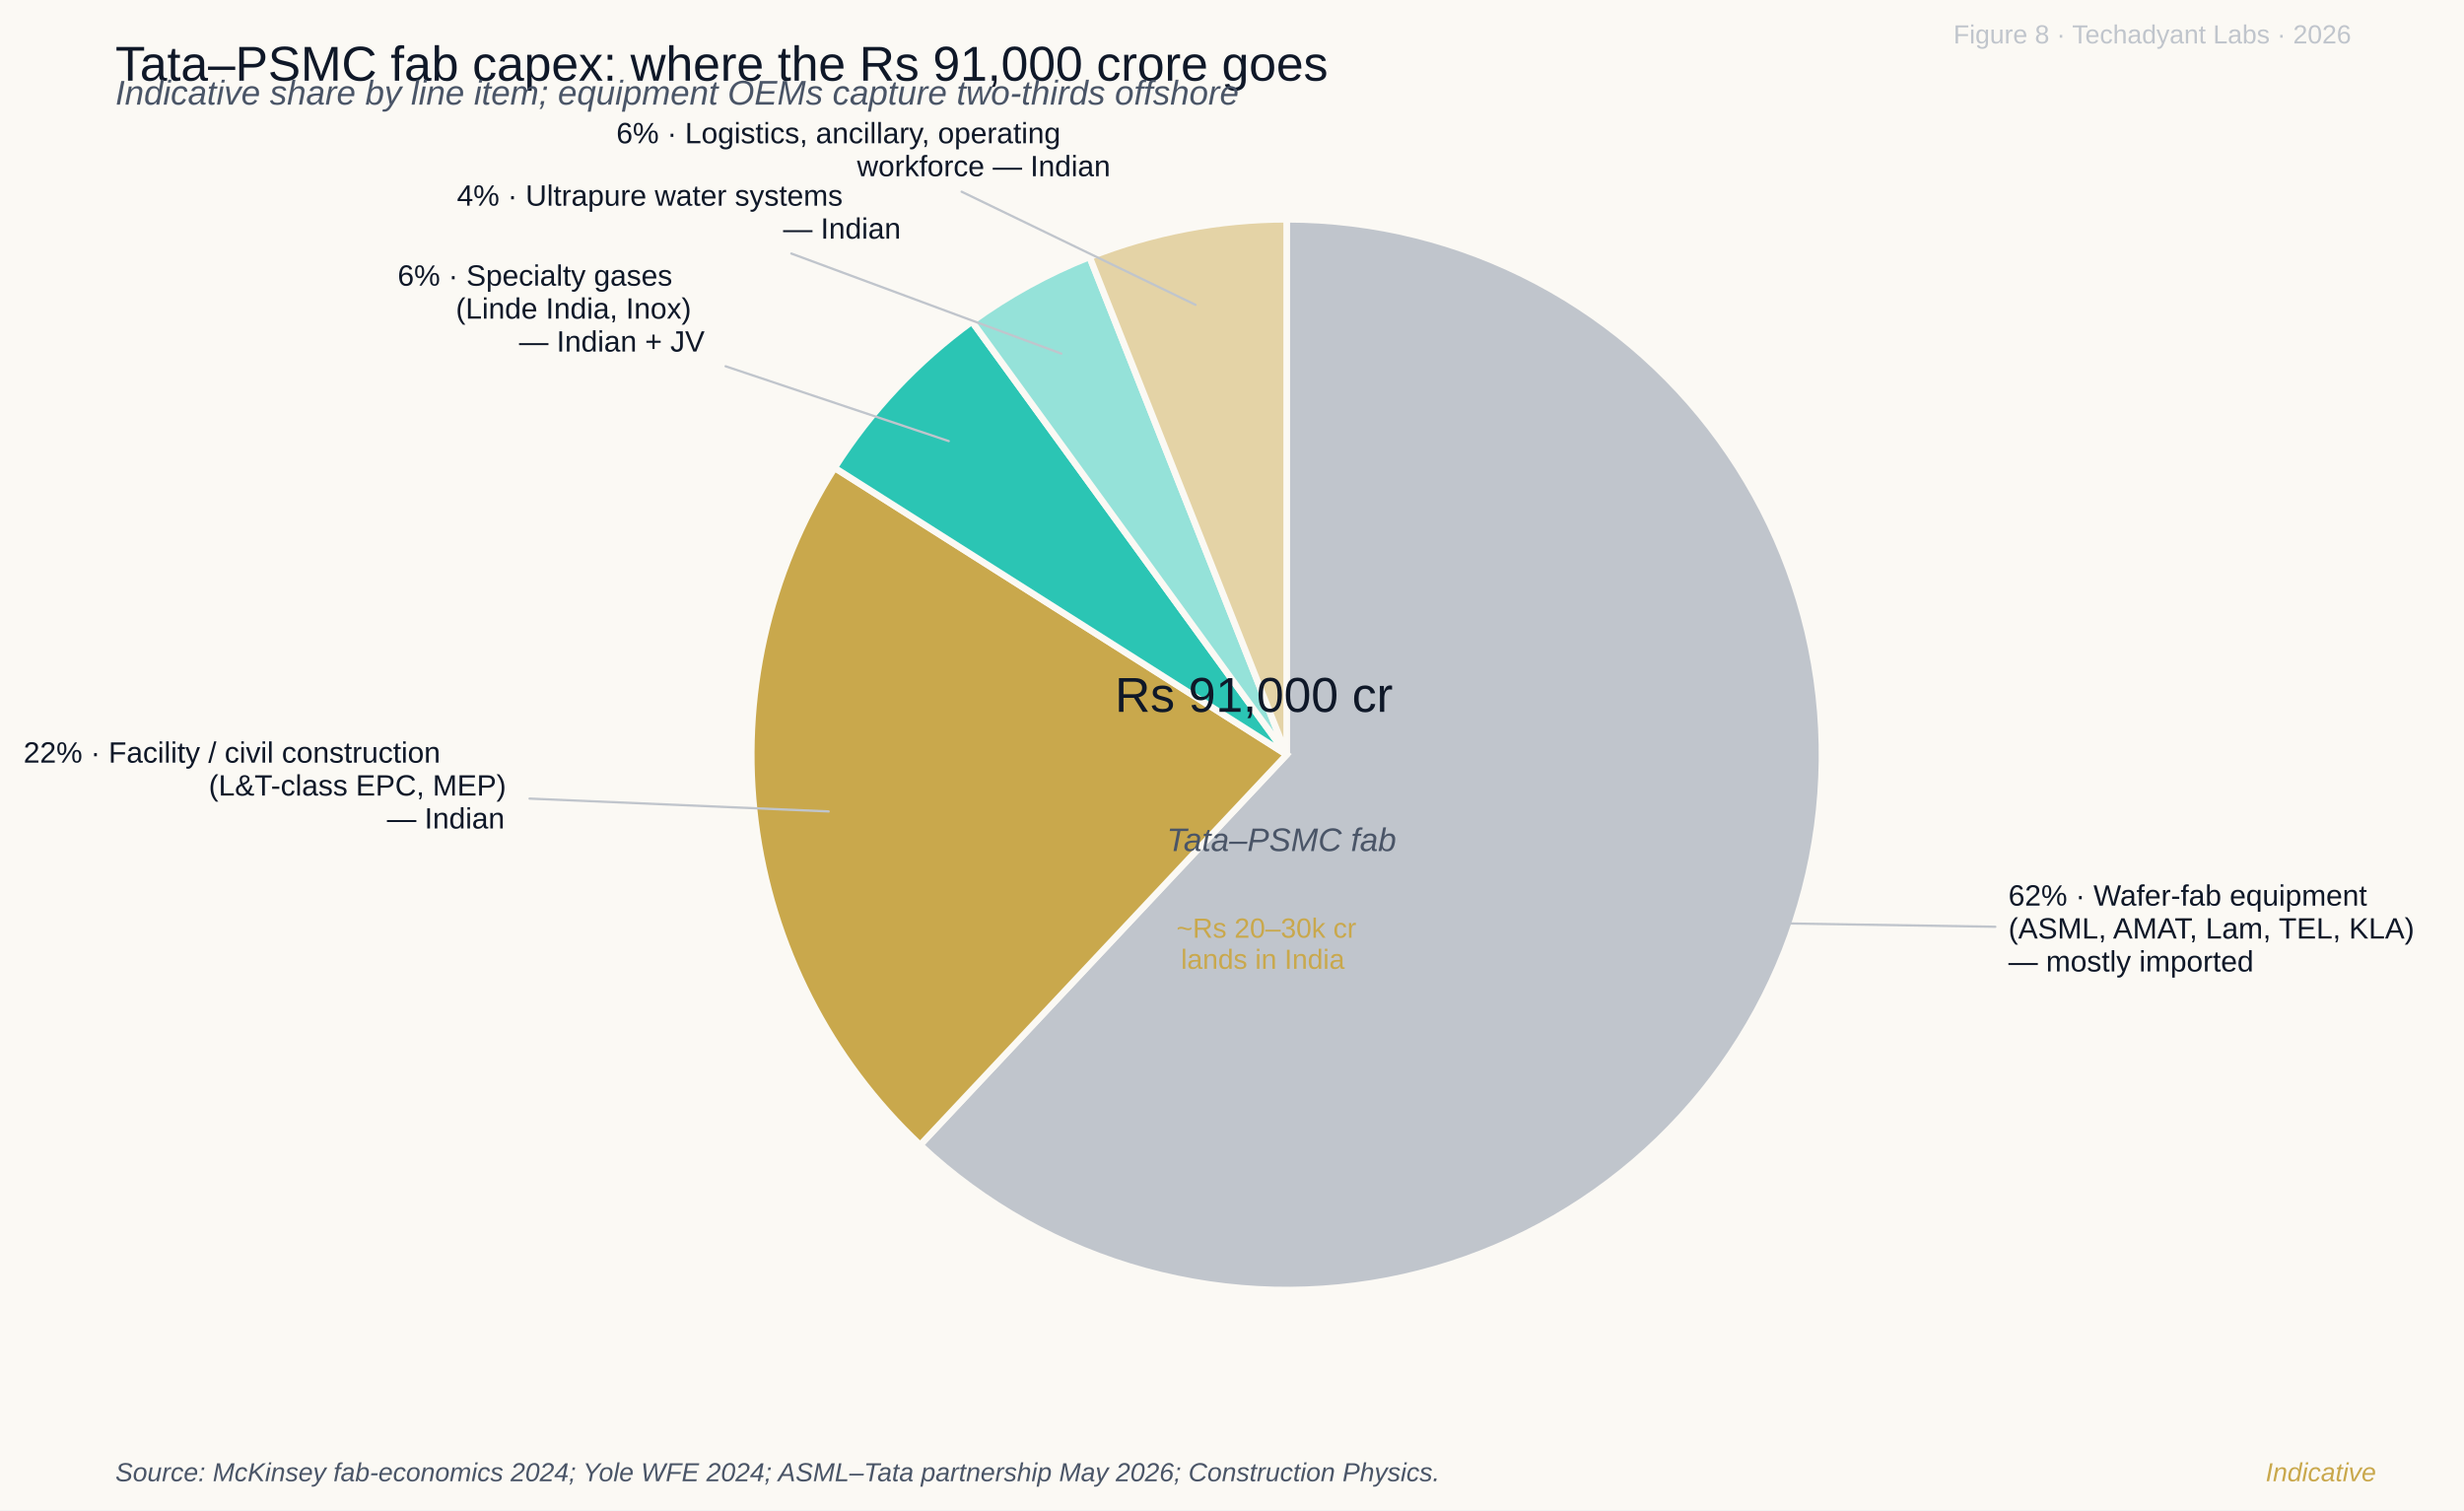
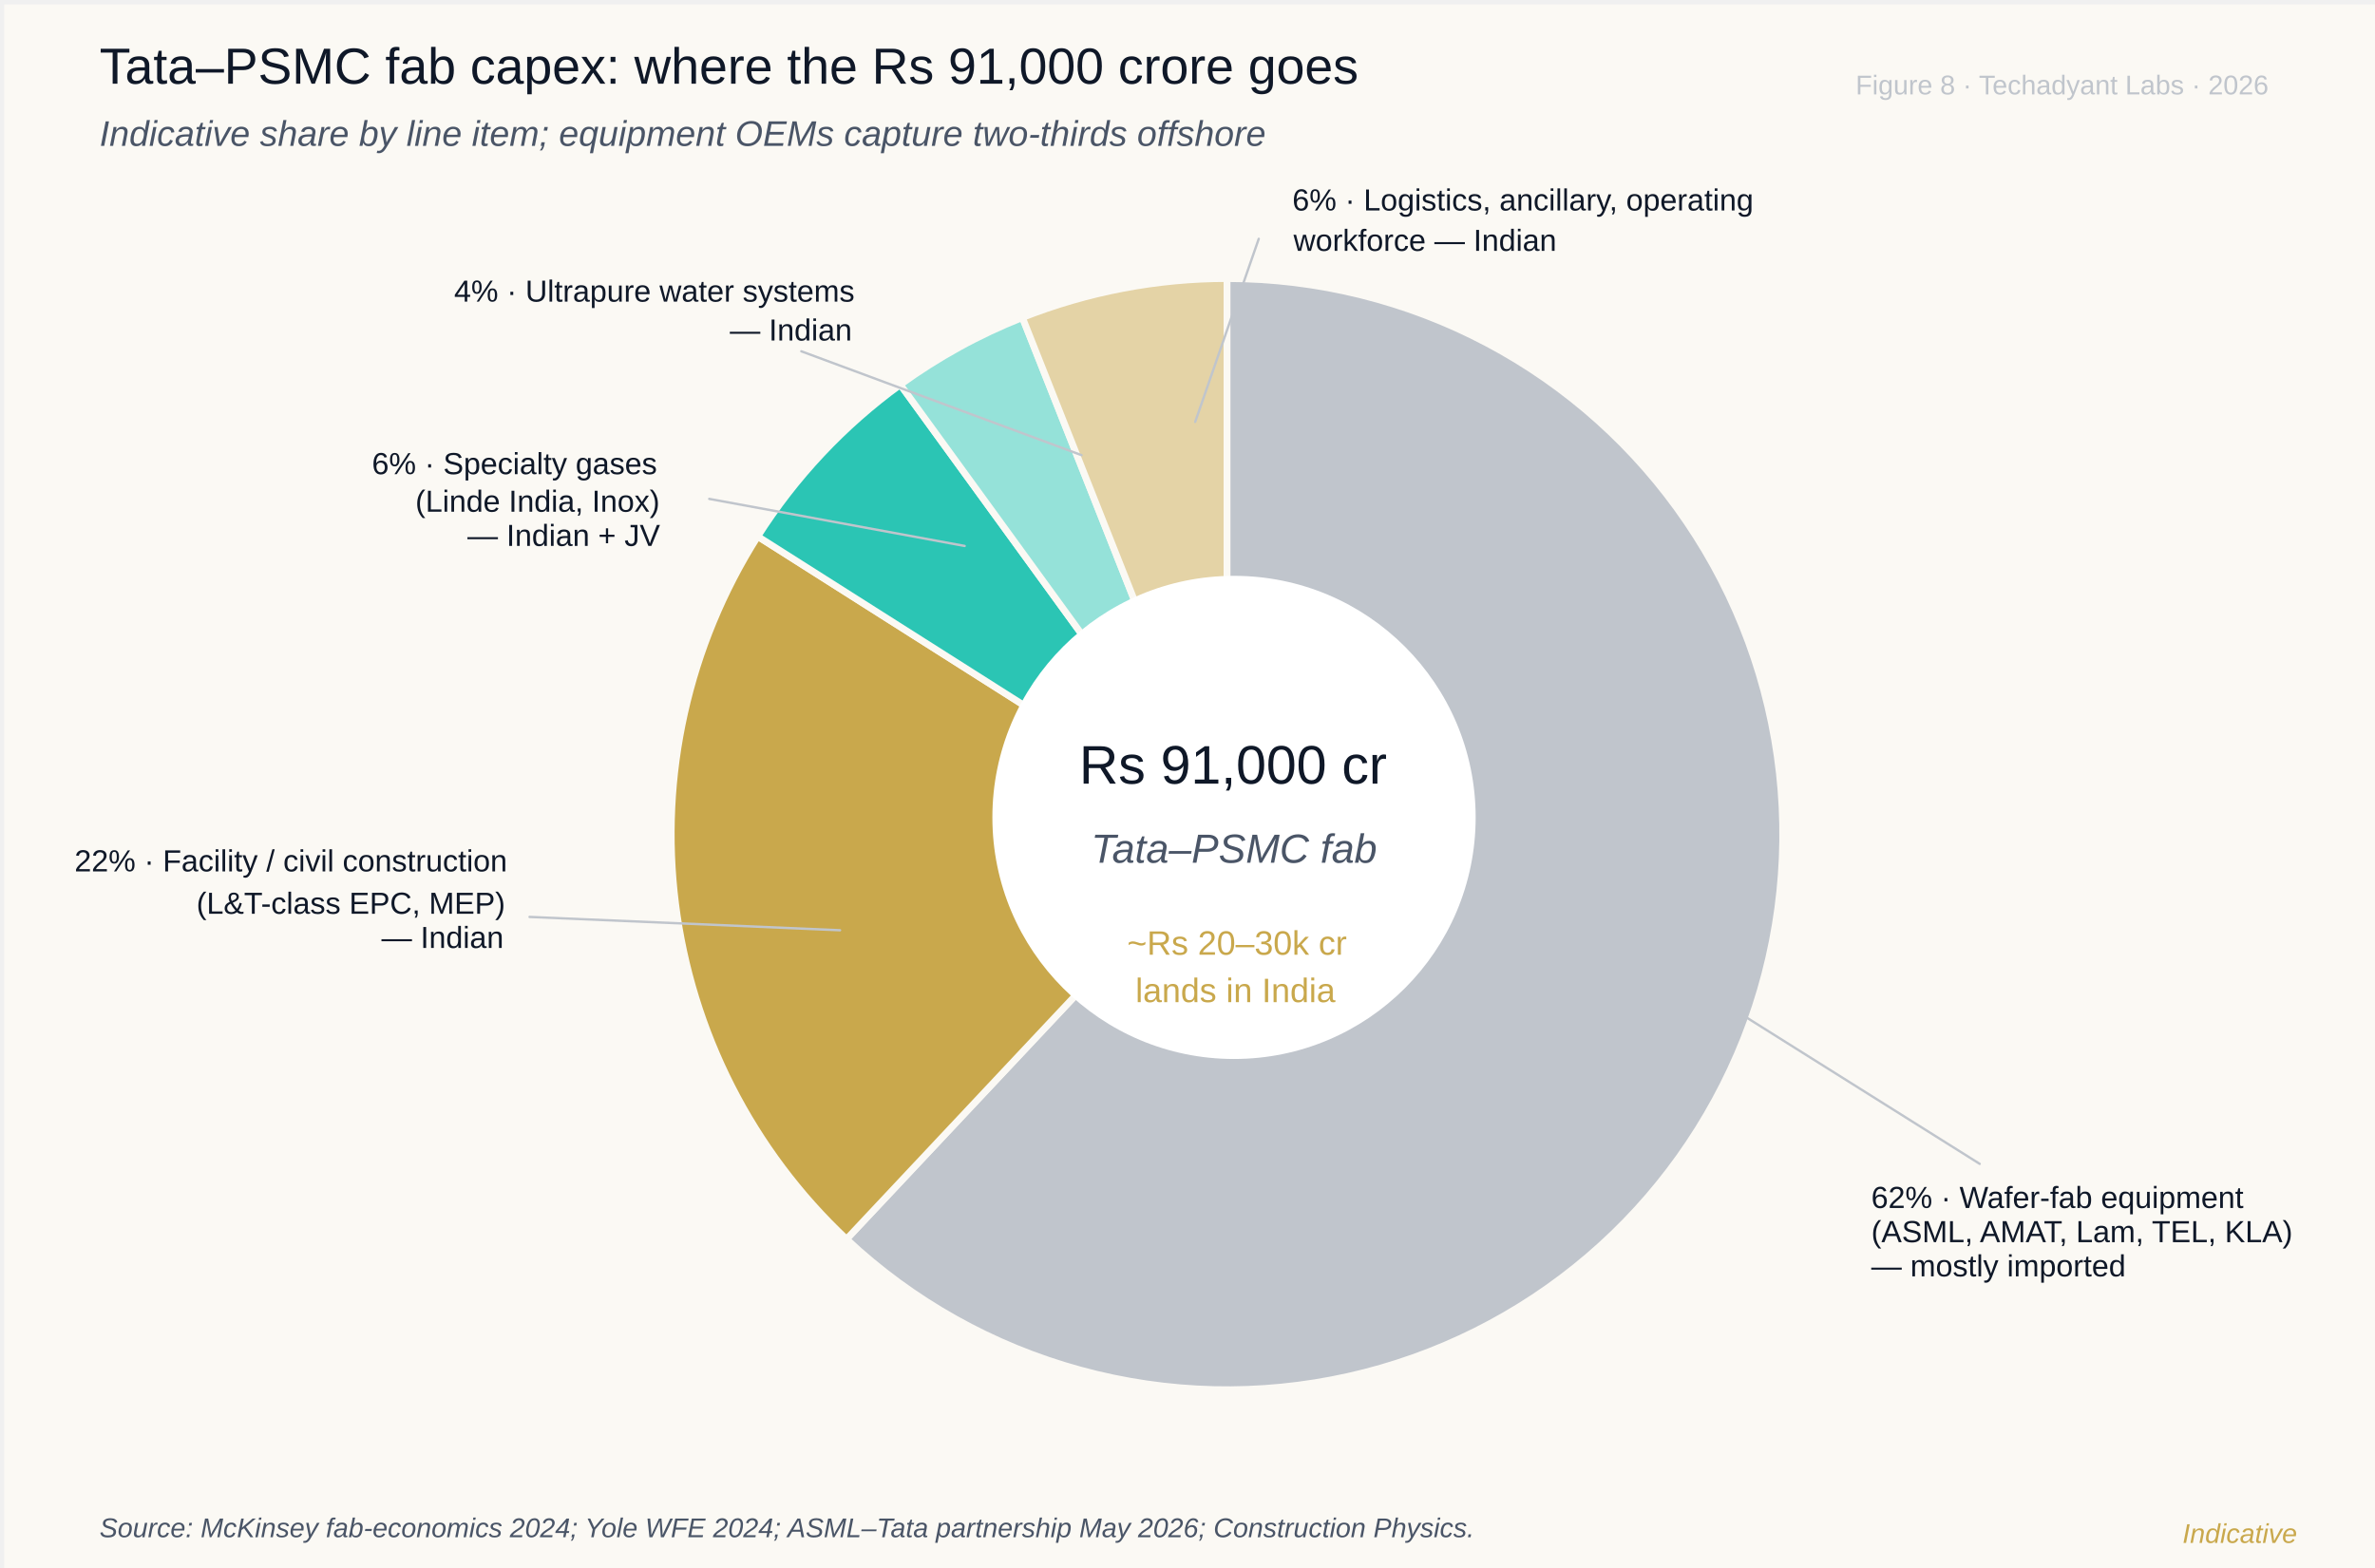
- <svg xmlns="http://www.w3.org/2000/svg" width="753.91pt" height="462.062pt" viewBox="0 0 753.91 462.062" version="1.1">
+ <svg xmlns="http://www.w3.org/2000/svg" version="1.1" viewBox="0 0 700 462.06">
  <defs>
-     <style type="text/css">*{stroke-linejoin: round; stroke-linecap: butt}</style>
+     <style>
+       .st0 {
+         fill: #e4d3a6;
+       }
+ 
+       .st0, .st1, .st2, .st3, .st4 {
+         stroke: #fbf9f4;
+         stroke-width: 2px;
+       }
+ 
+       .st1, .st5, .st6 {
+         fill: #c9a84c;
+       }
+ 
+       .st7 {
+         fill: #fbf9f4;
+       }
+ 
+       .st8 {
+         fill: #fff;
+       }
+ 
+       .st9, .st10, .st11, .st5, .st6, .st12, .st13, .st14, .st15 {
+         isolation: isolate;
+       }
+ 
+       .st9, .st10, .st5 {
+         font-size: 8px;
+       }
+ 
+       .st9, .st5, .st12, .st15 {
+         font-family: Arial-ItalicMT, Arial;
+         font-style: italic;
+       }
+ 
+       .st9, .st12, .st15 {
+         fill: #4a5567;
+       }
+ 
+       .st2 {
+         fill: #2bc5b4;
+       }
+ 
+       .st10, .st11, .st6, .st13, .st14 {
+         font-family: ArialMT, Arial;
+       }
+ 
+       .st10, .st3 {
+         fill: #c0c5cc;
+       }
+ 
+       .st11 {
+         font-size: 9px;
+       }
+ 
+       .st11, .st13, .st14 {
+         fill: #0f1828;
+       }
+ 
+       .st6 {
+         font-size: 10px;
+       }
+ 
+       .st16 {
+         fill: none;
+         stroke: #c0c5cc;
+         stroke-linecap: round;
+         stroke-linejoin: round;
+         stroke-width: .7px;
+       }
+ 
+       .st12 {
+         font-size: 12px;
+       }
+ 
+       .st13 {
+         font-size: 15px;
+       }
+ 
+       .st14 {
+         font-size: 16px;
+       }
+ 
+       .st4 {
+         fill: #95e2d9;
+       }
+ 
+       .st15 {
+         font-size: 10.5px;
+       }
+     </style>
  </defs>
-   <g id="figure_1">
-     <g id="patch_1">
-       <path d="M 0 462.062  L 753.91 462.062  L 753.91 0  L 0 0  z " style="fill: #fbf9f4" />
-     </g>
-     <g id="axes_1">
-       <g id="patch_2">
-         <path d="M 281.546 350.304  C 301.022 368.594 324.681 381.843 350.452 388.894  C 376.223 395.944 403.332 396.583 429.406 390.754  C 455.481 384.926 479.738 372.805 500.054 355.453  C 520.371 338.102 536.137 316.039 545.972 291.198  C 555.808 266.356 559.417 239.481 556.485 212.924  C 553.554 186.368 544.168 160.927 529.15 138.83  C 514.133 116.732 493.934 98.64 470.321 86.138  C 446.709 73.636 420.393 67.099 393.675 67.099  L 393.675 230.899  z " style="fill: #c0c5cc; stroke: #fbf9f4; stroke-width: 2; stroke-linejoin: miter" />
-       </g>
-       <g id="patch_3">
-         <path d="M 255.374 143.13  C 234.954 175.306 226.39 213.621 231.166 251.428  C 235.942 289.236 253.766 324.217 281.546 350.304  L 393.675 230.899  z " style="fill: #c9a84c; stroke: #fbf9f4; stroke-width: 2; stroke-linejoin: miter" />
-       </g>
-       <g id="patch_4">
-         <path d="M 297.395 98.382  C 289.063 104.436 281.32 111.262 274.269 118.77  C 267.219 126.278 260.892 134.434 255.374 143.13  L 393.675 230.899  z " style="fill: #2bc5b4; stroke: #fbf9f4; stroke-width: 2; stroke-linejoin: miter" />
-       </g>
-       <g id="patch_5">
-         <path d="M 333.376 78.601  C 326.994 81.128 320.778 84.053 314.763 87.36  C 308.749 90.666 302.948 94.348 297.395 98.382  L 393.675 230.899  z " style="fill: #95e2d9; stroke: #fbf9f4; stroke-width: 2; stroke-linejoin: miter" />
-       </g>
-       <g id="patch_6">
-         <path d="M 393.675 67.099  C 383.375 67.099 373.099 68.07 362.982 70  C 352.864 71.93 342.952 74.81 333.376 78.601  L 393.675 230.899  z " style="fill: #e4d3a6; stroke: #fbf9f4; stroke-width: 2; stroke-linejoin: miter" />
-       </g>
-       <g id="matplotlib.axis_1" />
-       <g id="matplotlib.axis_2" />
-       <g id="patch_7">
-         <path d="M 610.504 283.547  Q 567.814 282.866 525.125 282.185  " style="fill: none; stroke: #c0c5cc; stroke-width: 0.7; stroke-linecap: round" />
-       </g>
-       <g id="text_1">
-         <text x="614.51" y="277.07" font-family="Arial, Helvetica, sans-serif" font-size="9.0" fill="#0f1828">62%  ·  Wafer-fab equipment</text>
-         <text x="614.51" y="287.15" font-family="Arial, Helvetica, sans-serif" font-size="9.0" fill="#0f1828">(ASML, AMAT, Lam, TEL, KLA)</text>
-         <text x="614.51" y="297.23" font-family="Arial, Helvetica, sans-serif" font-size="9.0" fill="#0f1828">— mostly imported</text>
-       </g>
-       <g id="patch_8">
-         <path d="M 162.034 244.332  Q 207.788 246.297 253.542 248.263  " style="fill: none; stroke: #c0c5cc; stroke-width: 0.7; stroke-linecap: round" />
-       </g>
-       <g id="text_2">
-         <text x="7.20" y="233.33" font-family="Arial, Helvetica, sans-serif" font-size="9.0" fill="#0f1828">22%  ·  Facility / civil construction</text>
-         <text x="63.86" y="243.40" font-family="Arial, Helvetica, sans-serif" font-size="9.0" fill="#0f1828">(L&amp;T-class EPC, MEP)</text>
-         <text x="118.39" y="253.48" font-family="Arial, Helvetica, sans-serif" font-size="9.0" fill="#0f1828">— Indian</text>
-       </g>
-       <g id="patch_9">
-         <path d="M 222.013 112.064  Q 256.148 123.509 290.283 134.953  " style="fill: none; stroke: #c0c5cc; stroke-width: 0.7; stroke-linecap: round" />
-       </g>
-       <g id="text_3">
-         <text x="121.67" y="87.40" font-family="Arial, Helvetica, sans-serif" font-size="9.0" fill="#0f1828">6%  ·  Specialty gases</text>
-         <text x="139.46" y="97.48" font-family="Arial, Helvetica, sans-serif" font-size="9.0" fill="#0f1828">(Linde India, Inox)</text>
-         <text x="158.81" y="107.56" font-family="Arial, Helvetica, sans-serif" font-size="9.0" fill="#0f1828">— Indian + JV</text>
-       </g>
-       <g id="patch_10">
-         <path d="M 242.131 77.572  Q 283.429 92.884 324.726 108.196  " style="fill: none; stroke: #c0c5cc; stroke-width: 0.7; stroke-linecap: round" />
-       </g>
-       <g id="text_4">
-         <text x="139.80" y="62.93" font-family="Arial, Helvetica, sans-serif" font-size="9.0" fill="#0f1828">4%  ·  Ultrapure water systems</text>
-         <text x="239.60" y="73.01" font-family="Arial, Helvetica, sans-serif" font-size="9.0" fill="#0f1828">— Indian</text>
-       </g>
-       <g id="patch_11">
-         <path d="M 294.232 58.652  Q 330.007 75.957 365.781 93.262  " style="fill: none; stroke: #c0c5cc; stroke-width: 0.7; stroke-linecap: round" />
-       </g>
-       <g id="text_5">
-         <text x="188.59" y="43.83" font-family="Arial, Helvetica, sans-serif" font-size="9.0" fill="#0f1828">6%  ·  Logistics, ancillary, operating</text>
-         <text x="262.22" y="53.91" font-family="Arial, Helvetica, sans-serif" font-size="9.0" fill="#0f1828">workforce — Indian</text>
-       </g>
-       <g id="text_6">
-         <text x="341.13" y="217.79" font-family="Arial, Helvetica, sans-serif" font-size="15.0" fill="#0f1828">Rs 91,000 cr</text>
-       </g>
-       <g id="text_7">
-         <text x="356.98" y="260.38" font-family="Arial, Helvetica, sans-serif" font-size="10.0" font-style="italic" fill="#4a5567">Tata–PSMC fab</text>
-       </g>
-       <g id="text_8">
-         <text x="359.96" y="286.90" font-family="Arial, Helvetica, sans-serif" font-size="8.5" fill="#c9a84c">~Rs 20–30k cr</text>
-         <text x="361.34" y="296.42" font-family="Arial, Helvetica, sans-serif" font-size="8.5" fill="#c9a84c">lands in India</text>
-       </g>
-     </g>
-     <g id="text_9">
-       <text x="35.29" y="24.68" font-family="Arial, Helvetica, sans-serif" font-size="15.0" fill="#0f1828">Tata–PSMC fab capex: where the Rs 91,000 crore goes</text>
-     </g>
-     <g id="text_10">
-       <text x="35.29" y="32.00" font-family="Arial, Helvetica, sans-serif" font-size="10.5" font-style="italic" fill="#4a5567">Indicative share by line item; equipment OEMs capture two-thirds offshore</text>
-     </g>
-     <g id="text_11">
-       <text x="597.69" y="13.28" font-family="Arial, Helvetica, sans-serif" font-size="8.0" fill="#c0c5cc">Figure 8 · Techadyant Labs · 2026</text>
-     </g>
-     <g id="text_12">
-       <text x="35.29" y="453.20" font-family="Arial, Helvetica, sans-serif" font-size="8.0" font-style="italic" fill="#4a5567">Source: McKinsey fab-economics 2024; Yole WFE 2024; ASML–Tata partnership May 2026; Construction Physics.</text>
-     </g>
-     <g id="text_13">
-       <text x="693.21" y="453.20" font-family="Arial, Helvetica, sans-serif" font-size="8.0" font-style="italic" fill="#c9a84c">Indicative</text>
-     </g>
+   <g id="Layer_2">
+     <path class="st7" d="M1.23,463.36h698.77V1.3H1.23v462.06Z" />
+   </g>
+   <g id="Layer_3">
+     <path class="st3" d="M249.51,365.33c19.48,18.29,43.14,31.54,68.91,38.59,25.77,7.05,52.88,7.69,78.95,1.86,26.07-5.83,50.33-17.95,70.65-35.3,20.32-17.35,36.08-39.41,45.92-64.26,9.84-24.84,13.45-51.72,10.51-78.27s-12.32-52-27.34-74.09c-15.02-22.1-35.22-40.19-58.83-52.69-23.61-12.5-49.93-19.04-76.65-19.04v163.8l-112.13,119.41Z" />
+     <path class="st1" d="M223.33,158.15c-20.42,32.18-28.98,70.49-24.21,108.3s22.6,72.79,50.38,98.88l112.13-119.41-138.3-87.77Z" />
+     <path class="st2" d="M265.36,113.4c-8.33,6.05-16.08,12.88-23.13,20.39-7.05,7.51-13.38,15.66-18.9,24.36l138.3,87.77-96.28-132.52Z" />
+     <path class="st4" d="M301.34,93.62c-6.38,2.53-12.6,5.45-18.61,8.76-6.01,3.31-11.82,6.99-17.37,11.02l96.28,132.52-60.3-152.3Z" />
+     <path class="st0" d="M361.64,82.12c-10.3,0-20.58.97-30.69,2.9-10.12,1.93-20.03,4.81-29.61,8.6l60.3,152.3V82.12Z" />
+     <circle class="st8" cx="363.71" cy="240.99" r="71.22" />
+   </g>
+   <g id="Layer_1">
+     <text class="st11" transform="translate(551.52 356.14)">
+       <tspan x="0" y="0">62% · Wafer-fab equipment</tspan>
+     </text>
+     <text class="st11" transform="translate(551.52 366.22)">
+       <tspan x="0" y="0">(ASML, AMAT, Lam, TEL, KLA)</tspan>
+     </text>
+     <text class="st11" transform="translate(551.52 376.3)">
+       <tspan x="0" y="0">— mostly imported</tspan>
+     </text>
+     <path class="st16" d="M156.08,270.33c30.5,1.31,61,2.62,91.51,3.93" />
+     <text class="st11" transform="translate(21.95 256.9)">
+       <tspan x="0" y="0">22% · Facility / civil construction</tspan>
+     </text>
+     <text class="st11" transform="translate(57.9 269.4)">
+       <tspan x="0" y="0">(L&amp;T-class EPC, MEP)</tspan>
+     </text>
+     <text class="st11" transform="translate(112.43 279.48)">
+       <tspan x="0" y="0">— Indian</tspan>
+     </text>
+     <path class="st16" d="M209.04,147.08c25.09,4.63,50.19,9.25,75.28,13.88" />
+     <text class="st11" transform="translate(109.62 139.79)">
+       <tspan x="0" y="0">6% · Specialty gases</tspan>
+     </text>
+     <text class="st11" transform="translate(122.41 150.87)">
+       <tspan x="0" y="0">(Linde India, Inox)</tspan>
+     </text>
+     <text class="st11" transform="translate(137.76 160.95)">
+       <tspan x="0" y="0">— Indian + JV</tspan>
+     </text>
+     <path class="st16" d="M236.18,103.57c27.53,10.21,55.06,20.42,82.59,30.62" />
+     <text class="st11" transform="translate(133.84 88.93)">
+       <tspan x="0" y="0">4% · Ultrapure water systems</tspan>
+     </text>
+     <text class="st11" transform="translate(215.1 100.39)">
+       <tspan x="0" y="0">— Indian</tspan>
+     </text>
+     <text class="st11" transform="translate(380.9 62.05)">
+       <tspan x="0" y="0">6% · Logistics, ancillary, operating</tspan>
+     </text>
+     <text class="st11" transform="translate(381.24 73.96)">
+       <tspan x="0" y="0">workforce — Indian</tspan>
+     </text>
+     <text class="st14" transform="translate(318.07 231.03)">
+       <tspan x="0" y="0">Rs 91,000 cr</tspan>
+     </text>
+     <text class="st12" transform="translate(321.57 254.35)">
+       <tspan x="0" y="0">Tata–PSMC fab</tspan>
+     </text>
+     <text class="st6" transform="translate(332.2 281.48)">
+       <tspan x="0" y="0">~Rs 20–30k cr</tspan>
+     </text>
+     <text class="st6" transform="translate(334.66 295.45)">
+       <tspan x="0" y="0">lands in India</tspan>
+     </text>
+     <text class="st13" transform="translate(29.33 24.68)">
+       <tspan x="0" y="0">Tata–PSMC fab capex: where the Rs 91,000 crore goes</tspan>
+     </text>
+     <text class="st15" transform="translate(29.33 43)">
+       <tspan x="0" y="0">Indicative share by line item; equipment OEMs capture two-thirds offshore</tspan>
+     </text>
+     <text class="st10" transform="translate(546.92 27.83)">
+       <tspan x="0" y="0">Figure 8 · Techadyant Labs · 2026</tspan>
+     </text>
+     <text class="st9" transform="translate(29.33 453.2)">
+       <tspan x="0" y="0">Source: McKinsey fab-economics 2024; Yole WFE 2024; ASML–Tata partnership May 2026; Construction Physics.</tspan>
+     </text>
+     <text class="st5" transform="translate(643.25 454.88)">
+       <tspan x="0" y="0">Indicative</tspan>
+     </text>
+     <line class="st16" x1="510.35" y1="297.21" x2="583.49" y2="343.13" />
+     <line class="st16" x1="371" y1="70.41" x2="352.27" y2="124.38" />
  </g>
</svg>
